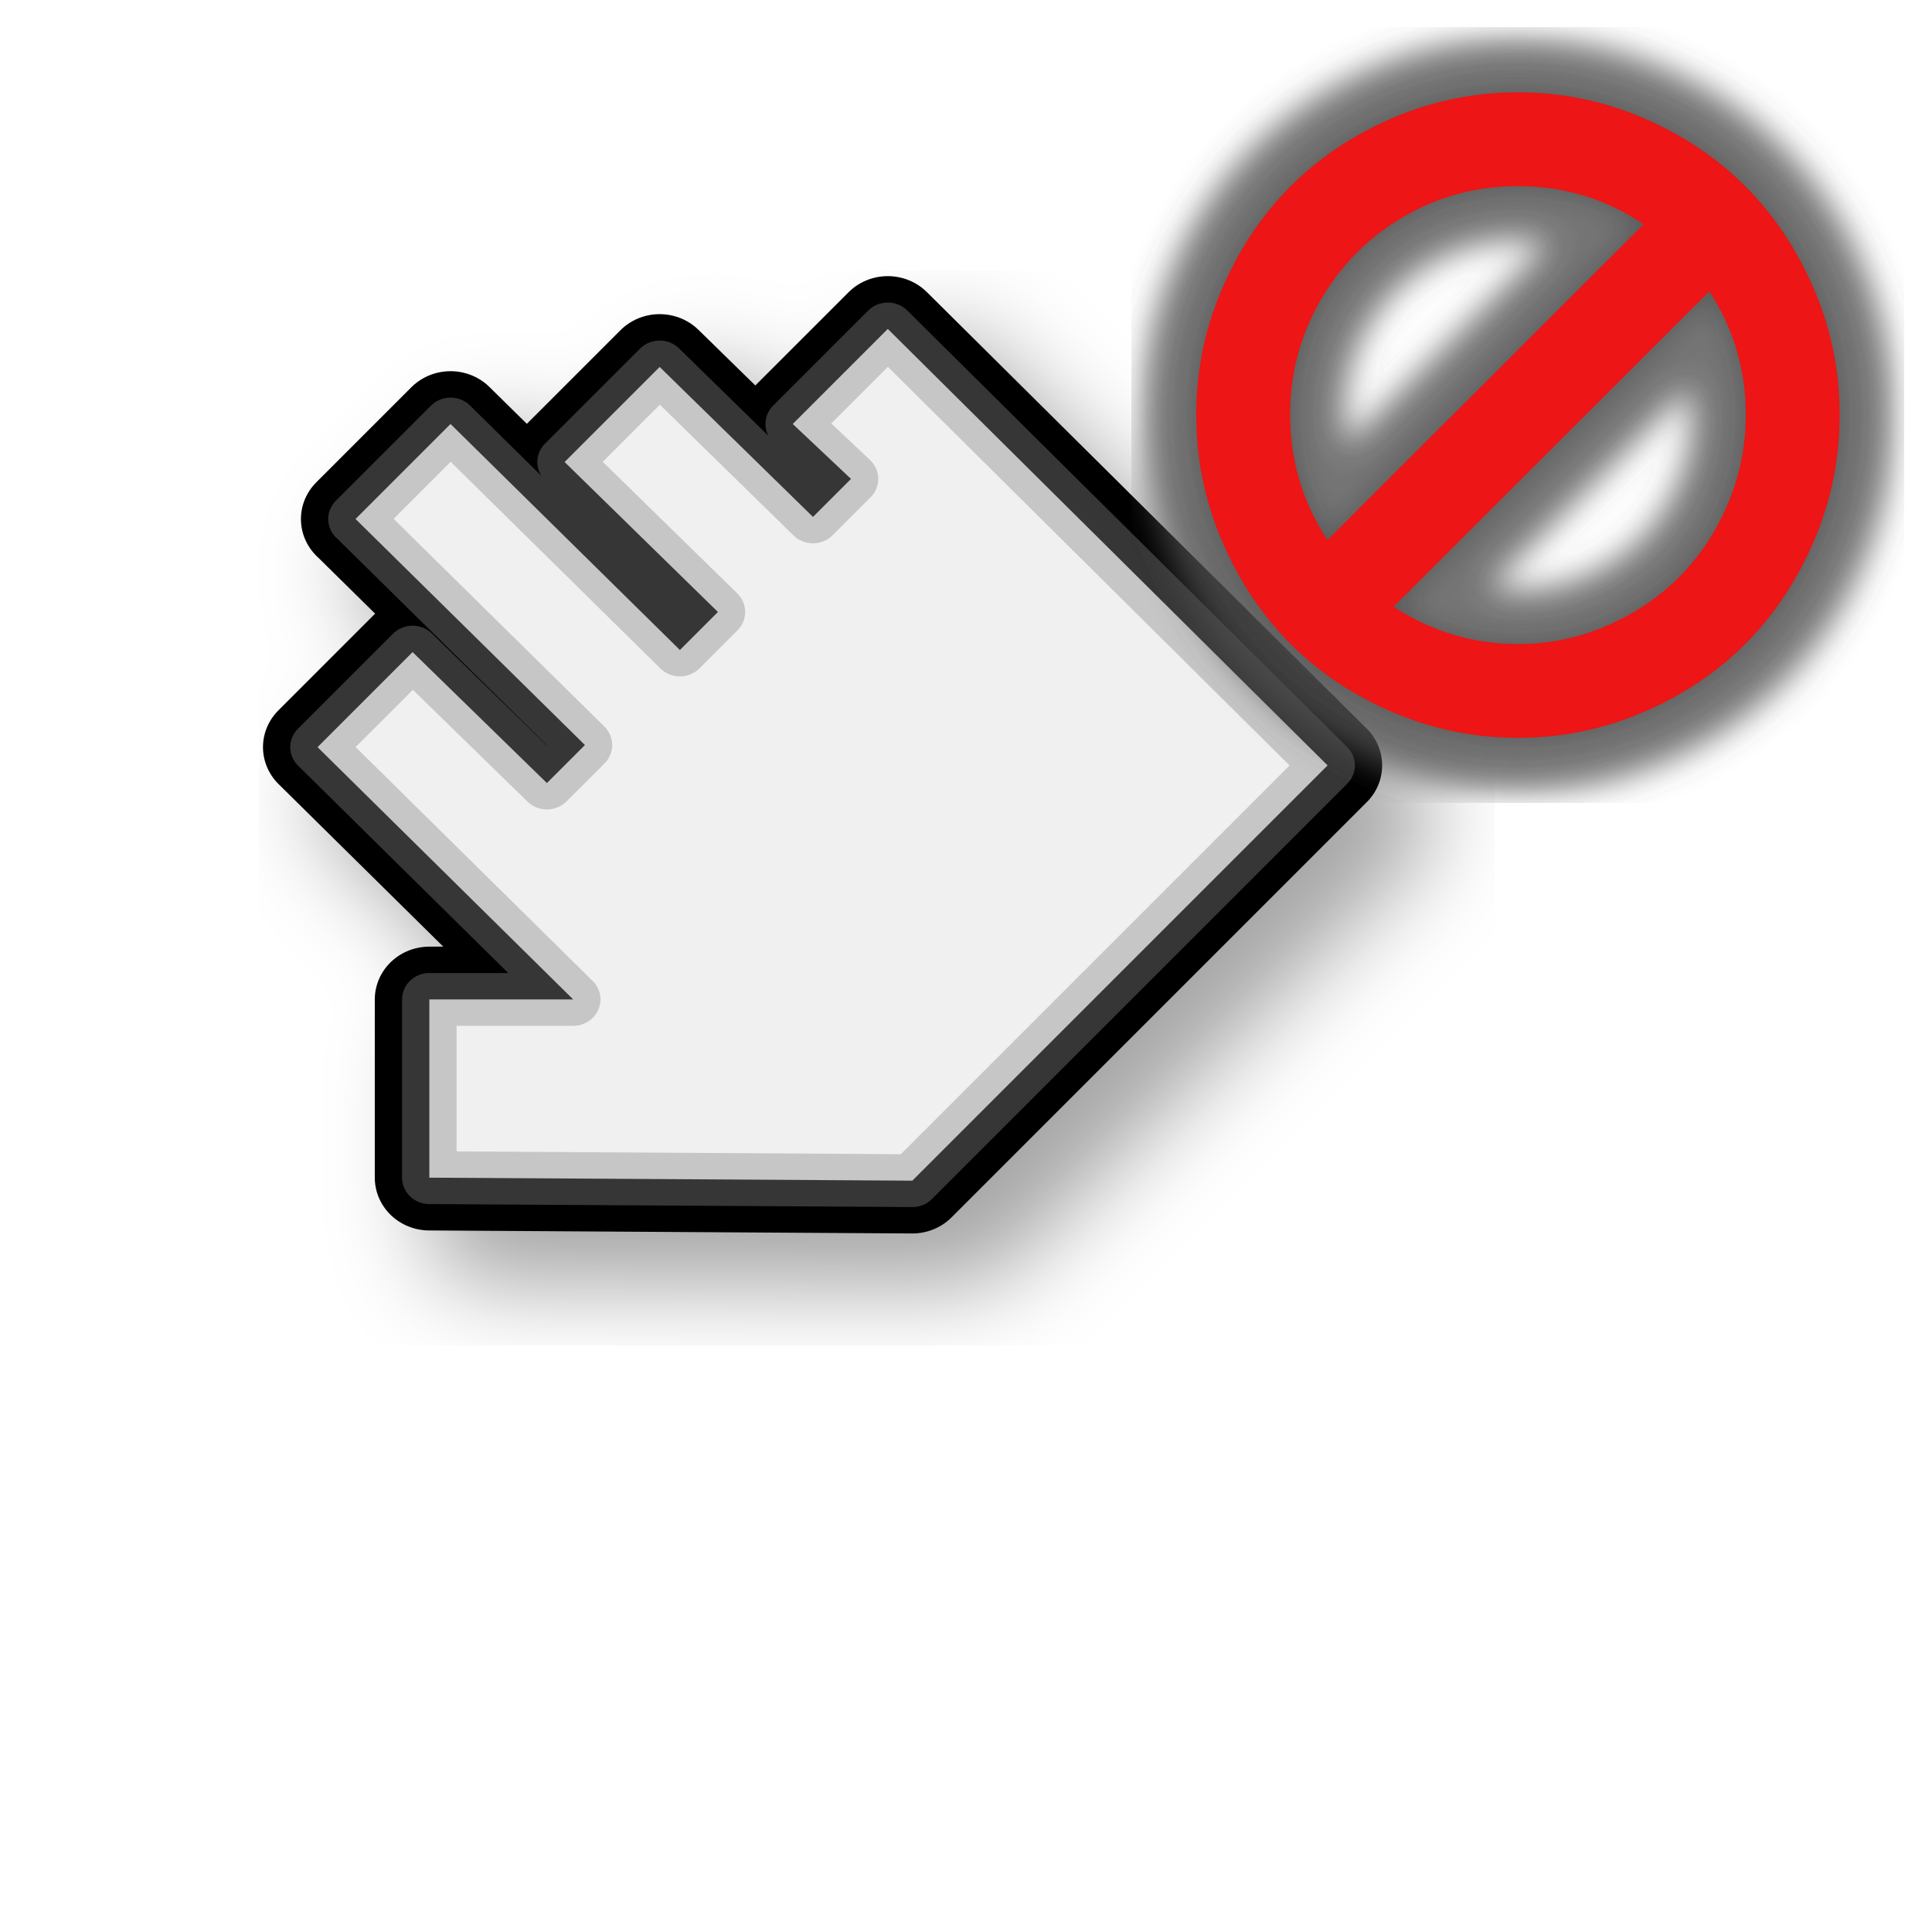
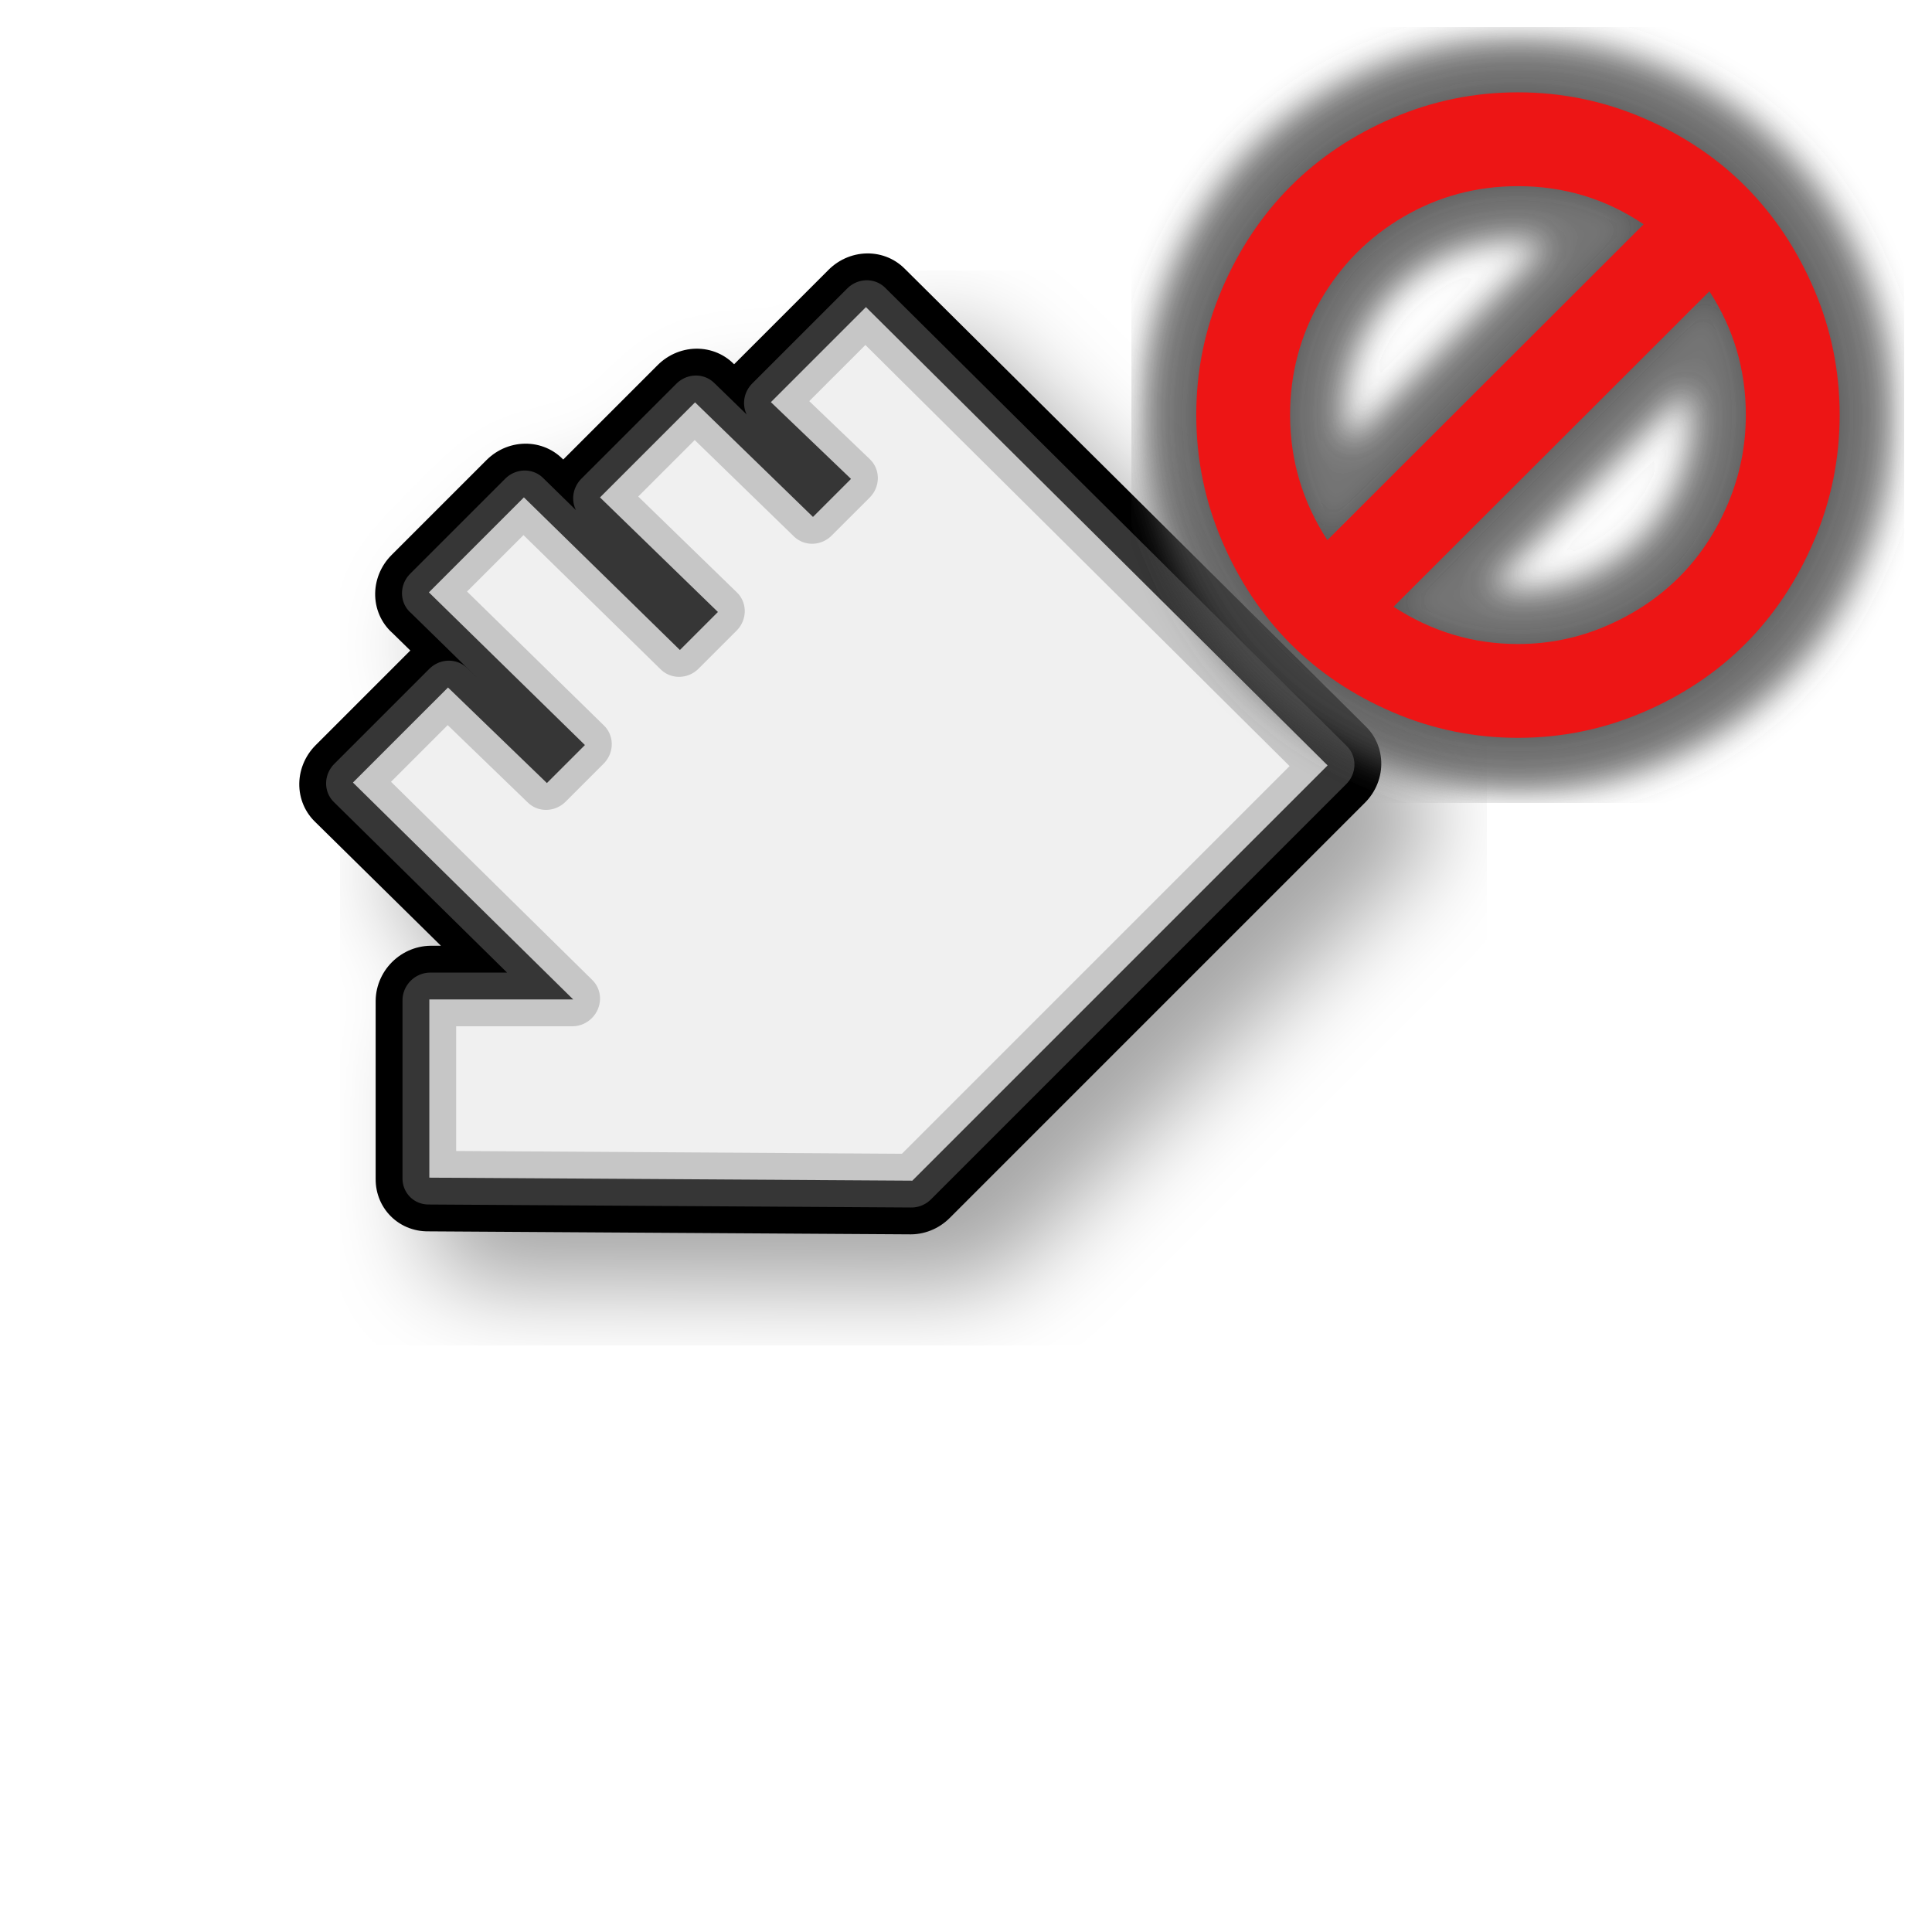
<svg xmlns="http://www.w3.org/2000/svg" xmlns:xlink="http://www.w3.org/1999/xlink" version="1.0" viewBox="0 0 36 36" id="svg2" width="100%" height="100%">
  <defs id="defs14">
    <linearGradient id="linearGradient3754">
      <stop style="stop-color:#ec687b;stop-opacity:1;" offset="0" id="stop3756" />
      <stop style="stop-color:#911324;stop-opacity:1;" offset="1" id="stop3758" />
    </linearGradient>
    <linearGradient xlink:href="#linearGradient3754" id="linearGradient3760" x1="12" y1="0.606" x2="12" y2="23.394" gradientUnits="userSpaceOnUse" />
    <radialGradient xlink:href="#linearGradient3133-9" id="radialGradient4853" gradientUnits="userSpaceOnUse" gradientTransform="matrix(0.5972801,0,0,0.4043377,4.916208,-18.48213)" cx="64" cy="35.686" fx="64" fy="35.686" r="40" />
    <linearGradient id="linearGradient3133-9">
      <stop style="stop-color:#646661;stop-opacity:1" offset="0" id="stop3135-5" />
      <stop style="stop-color:#111111;stop-opacity:1" offset="1" id="stop3137-0" />
    </linearGradient>
    <linearGradient id="linearGradient5724">
      <stop id="stop5726" offset="0" style="stop-color:#ffffff;stop-opacity:1;" />
      <stop style="stop-color:#c8c8c8;stop-opacity:1;" offset="0.5" id="stop5728" />
      <stop id="stop5730" offset="1" style="stop-color:#ffffff;stop-opacity:1;" />
    </linearGradient>
    <radialGradient xlink:href="#linearGradient5724" id="radialGradient25479" gradientUnits="userSpaceOnUse" gradientTransform="matrix(1.244391,0,0,1.244391,-367.3803,-13.76276)" cx="304.94" cy="18.894" fx="304.94" fy="18.894" r="10.046" />
    <radialGradient xlink:href="#linearGradient4458-7-3" id="radialGradient5081" gradientUnits="userSpaceOnUse" gradientTransform="matrix(-0.9076119,0.4198102,-1.270628,-2.747044,78.32816,57.96794)" cx="46.2" cy="27.07" fx="46.2" fy="27.07" r="4.13" />
    <linearGradient id="linearGradient4458-7-3">
      <stop style="stop-color:#323232;stop-opacity:1;" offset="0" id="stop4460-0-1" />
      <stop style="stop-color:#000000;stop-opacity:1;" offset="1" id="stop4462-7-4" />
    </linearGradient>
    <radialGradient xlink:href="#linearGradient4846-9-9" id="radialGradient5083" gradientUnits="userSpaceOnUse" gradientTransform="matrix(0.8377957,-0.3875172,0.6297153,1.361418,-35.42861,1.237587)" cx="36" cy="23.375" fx="36" fy="23.375" r="6.5" />
    <linearGradient id="linearGradient4846-9-9">
      <stop style="stop-color:#999999;stop-opacity:0.196;" offset="0" id="stop4848-4-9" />
      <stop id="stop4854-7-0" offset="0.5" style="stop-color:#999999;stop-opacity:0;" />
      <stop style="stop-color:#999999;stop-opacity:0.196;" offset="1" id="stop4856-0-6" />
    </linearGradient>
    <radialGradient xlink:href="#linearGradient4458-7-3-61" id="radialGradient3966" gradientUnits="userSpaceOnUse" gradientTransform="matrix(-0.9076119,0.4198102,-1.270628,-2.747044,81.32816,53.96794)" cx="46.2" cy="27.07" fx="46.2" fy="27.07" r="4.13" />
    <linearGradient id="linearGradient4458-7-3-61">
      <stop style="stop-color:#323232;stop-opacity:1;" offset="0" id="stop4460-0-1-94" />
      <stop style="stop-color:#000000;stop-opacity:1;" offset="1" id="stop4462-7-4-6" />
    </linearGradient>
    <radialGradient xlink:href="#linearGradient4846-9-9-34" id="radialGradient3964" gradientUnits="userSpaceOnUse" gradientTransform="matrix(0.8377957,-0.3875172,0.6297153,1.361418,-32.42861,-2.762413)" cx="36" cy="23.375" fx="36" fy="23.375" r="6.5" />
    <linearGradient id="linearGradient4846-9-9-34">
      <stop style="stop-color:#999999;stop-opacity:0.196;" offset="0" id="stop4848-4-9-7" />
      <stop id="stop4854-7-0-5" offset="0.5" style="stop-color:#999999;stop-opacity:0;" />
      <stop style="stop-color:#999999;stop-opacity:0.196;" offset="1" id="stop4856-0-6-5" />
    </linearGradient>
    <radialGradient xlink:href="#linearGradient4458-7-3-61-9" id="radialGradient3300" gradientUnits="userSpaceOnUse" gradientTransform="matrix(-0.9076119,0.4198102,-1.270628,-2.747044,81.32816,53.96794)" cx="46.2" cy="27.07" fx="46.2" fy="27.07" r="4.13" />
    <linearGradient id="linearGradient4458-7-3-61-9">
      <stop style="stop-color:#323232;stop-opacity:1;" offset="0" id="stop4460-0-1-94-2" />
      <stop style="stop-color:#000000;stop-opacity:1;" offset="1" id="stop4462-7-4-6-1" />
    </linearGradient>
    <radialGradient xlink:href="#linearGradient4846-9-9-34-7" id="radialGradient3297" gradientUnits="userSpaceOnUse" gradientTransform="matrix(0.8377957,-0.3875172,0.6297153,1.361418,-32.42861,-2.762413)" cx="36" cy="23.375" fx="36" fy="23.375" r="6.5" />
    <linearGradient id="linearGradient4846-9-9-34-7">
      <stop style="stop-color:#999999;stop-opacity:0.196;" offset="0" id="stop4848-4-9-7-6" />
      <stop id="stop4854-7-0-5-7" offset="0.5" style="stop-color:#999999;stop-opacity:0;" />
      <stop style="stop-color:#999999;stop-opacity:0.196;" offset="1" id="stop4856-0-6-5-7" />
    </linearGradient>
    <radialGradient r="6.5" fy="23.375" fx="36" cy="23.375" cx="36" gradientTransform="matrix(0.8377957,-0.3875172,0.6297153,1.361418,-32.42861,-2.762413)" gradientUnits="userSpaceOnUse" id="radialGradient3682" xlink:href="#linearGradient4846-9-9-34-7" />
    <radialGradient xlink:href="#linearGradient4458-7-3-61-5" id="radialGradient3300-3" gradientUnits="userSpaceOnUse" gradientTransform="matrix(-0.9076119,0.4198102,-1.270628,-2.747044,81.32816,53.96794)" cx="46.2" cy="27.07" fx="46.2" fy="27.07" r="4.13" />
    <linearGradient id="linearGradient4458-7-3-61-5">
      <stop style="stop-color:#323232;stop-opacity:1;" offset="0" id="stop4460-0-1-94-1" />
      <stop style="stop-color:#000000;stop-opacity:1;" offset="1" id="stop4462-7-4-6-0" />
    </linearGradient>
    <radialGradient xlink:href="#linearGradient4846-9-9-34-1" id="radialGradient3297-8" gradientUnits="userSpaceOnUse" gradientTransform="matrix(0.8377957,-0.3875172,0.6297153,1.361418,-32.42861,-2.762413)" cx="36" cy="23.375" fx="36" fy="23.375" r="6.5" />
    <linearGradient id="linearGradient4846-9-9-34-1">
      <stop style="stop-color:#ffffff;stop-opacity:0.059;" offset="0" id="stop4848-4-9-7-1" />
      <stop id="stop4854-7-0-5-4" offset="0.5" style="stop-color:#ffffff;stop-opacity:0.255;" />
      <stop style="stop-color:#ffffff;stop-opacity:0.157;" offset="1" id="stop4856-0-6-5-0" />
    </linearGradient>
    <radialGradient xlink:href="#linearGradient4458-7-3-61-6" id="radialGradient3300-2" gradientUnits="userSpaceOnUse" gradientTransform="matrix(-0.9076119,0.4198102,-1.270628,-2.747044,81.32816,53.96794)" cx="46.2" cy="27.07" fx="46.2" fy="27.07" r="4.13" />
    <linearGradient id="linearGradient4458-7-3-61-6">
      <stop style="stop-color:#323232;stop-opacity:1;" offset="0" id="stop4460-0-1-94-8" />
      <stop style="stop-color:#000000;stop-opacity:1;" offset="1" id="stop4462-7-4-6-5" />
    </linearGradient>
    <radialGradient xlink:href="#linearGradient4846-9-9-34-16" id="radialGradient3297-7" gradientUnits="userSpaceOnUse" gradientTransform="matrix(0.8377957,-0.3875172,0.6297153,1.361418,-32.42861,-2.762413)" cx="36" cy="23.375" fx="36" fy="23.375" r="6.5" />
    <linearGradient id="linearGradient4846-9-9-34-16">
      <stop style="stop-color:#ffffff;stop-opacity:0.059;" offset="0" id="stop4848-4-9-7-4" />
      <stop id="stop4854-7-0-5-6" offset="0.5" style="stop-color:#ffffff;stop-opacity:0.255;" />
      <stop style="stop-color:#ffffff;stop-opacity:0.157;" offset="1" id="stop4856-0-6-5-3" />
    </linearGradient>
    <radialGradient r="6.5" fy="23.375" fx="36" cy="23.375" cx="36" gradientTransform="matrix(0.8377957,-0.3875172,0.6297153,1.361418,-35.42861,-4.762414)" gradientUnits="userSpaceOnUse" id="radialGradient3297-818" xlink:href="#linearGradient4846-9-9-34-642" />
    <linearGradient id="linearGradient4846-9-9-34-642">
      <stop id="stop4420" offset="0" style="stop-color:#787878;stop-opacity:0.059;" />
      <stop style="stop-color:#787878;stop-opacity:0.255;" offset="0.5" id="stop4422" />
      <stop id="stop4424" offset="1" style="stop-color:#969696;stop-opacity:0.157;" />
    </linearGradient>
    <linearGradient xlink:href="#linearGradient5966" id="linearGradient5972" x1="2" y1="-3" x2="10" y2="14" gradientUnits="userSpaceOnUse" />
    <linearGradient id="linearGradient5966">
      <stop style="stop-color:#ffffff;stop-opacity:1;" offset="0" id="stop5968" />
      <stop style="stop-color:#d7d7d7;stop-opacity:1;" offset="1" id="stop5970" />
    </linearGradient>
    <radialGradient xlink:href="#linearGradient4458-7-6-5" id="radialGradient6065" gradientUnits="userSpaceOnUse" gradientTransform="matrix(-1.426794,0.6582382,-2.079424,-4.507351,124.2089,88.60451)" cx="46.2" cy="27.07" fx="46.2" fy="27.07" r="4.13" />
    <linearGradient id="linearGradient4458-7-6-5">
      <stop style="stop-color:#ffffff;stop-opacity:1;" offset="0" id="stop4460-0-1-1" />
      <stop style="stop-color:#d7d7d7;stop-opacity:1;" offset="1" id="stop4462-7-8-6" />
    </linearGradient>
    <linearGradient id="linearGradient4458-7-6-5-0">
      <stop style="stop-color:#ffffff;stop-opacity:1;" offset="0" id="stop4460-0-1-1-7" />
      <stop style="stop-color:#d7d7d7;stop-opacity:1;" offset="1" id="stop4462-7-8-6-0" />
    </linearGradient>
    <radialGradient xlink:href="#linearGradient4458-7-6-5-7" id="radialGradient6065-8" gradientUnits="userSpaceOnUse" gradientTransform="matrix(-1.426794,0.6582382,-2.079424,-4.507351,124.2089,88.60451)" cx="46.2" cy="27.07" fx="46.2" fy="27.07" r="4.13" />
    <linearGradient id="linearGradient4458-7-6-5-7">
      <stop style="stop-color:#ffffff;stop-opacity:1;" offset="0" id="stop4460-0-1-1-76" />
      <stop style="stop-color:#d7d7d7;stop-opacity:1;" offset="1" id="stop4462-7-8-6-9" />
    </linearGradient>
    <linearGradient xlink:href="#linearGradient4111" id="linearGradient4117" x1="4" y1="2" x2="2" y2="-3" gradientUnits="userSpaceOnUse" />
    <linearGradient id="linearGradient4111">
      <stop style="stop-color:#a5a5a5;stop-opacity:1;" offset="0" id="stop4113" />
      <stop style="stop-color:#ffffff;stop-opacity:1;" offset="1" id="stop4115" />
    </linearGradient>
    <linearGradient y2="-3" x2="2" y1="2" x1="4" gradientUnits="userSpaceOnUse" id="linearGradient11375" xlink:href="#linearGradient4111" />
    <radialGradient xlink:href="#linearGradient4458-7-6-5-5" id="radialGradient6065-0" gradientUnits="userSpaceOnUse" gradientTransform="matrix(-1.426794,0.6582382,-2.079424,-4.507351,124.2089,88.60451)" cx="46.2" cy="27.07" fx="46.2" fy="27.07" r="4.13" />
    <linearGradient id="linearGradient4458-7-6-5-5">
      <stop style="stop-color:#ffffff;stop-opacity:1;" offset="0" id="stop4460-0-1-1-3" />
      <stop style="stop-color:#d7d7d7;stop-opacity:1;" offset="1" id="stop4462-7-8-6-7" />
    </linearGradient>
    <linearGradient xlink:href="#linearGradient4111-1" id="linearGradient4117-6" x1="4" y1="2" x2="2" y2="-3" gradientUnits="userSpaceOnUse" />
    <linearGradient id="linearGradient4111-1">
      <stop style="stop-color:#878787;stop-opacity:1;" offset="0" id="stop4113-9" />
      <stop style="stop-color:#ffffff;stop-opacity:1;" offset="1" id="stop4115-9" />
    </linearGradient>
    <linearGradient y2="-3" x2="2" y1="2" x1="4" gradientUnits="userSpaceOnUse" id="linearGradient9307" xlink:href="#linearGradient4111-1" gradientTransform="translate(5.5,-4.150707)" />
    <radialGradient xlink:href="#linearGradient4458-7-6-5-9" id="radialGradient6065-1" gradientUnits="userSpaceOnUse" gradientTransform="matrix(-1.426794,0.6582382,-2.079424,-4.507351,124.2089,88.60451)" cx="46.2" cy="27.07" fx="46.2" fy="27.07" r="4.13" />
    <linearGradient id="linearGradient4458-7-6-5-9">
      <stop style="stop-color:#ffffff;stop-opacity:1;" offset="0" id="stop4460-0-1-1-36" />
      <stop style="stop-color:#d7d7d7;stop-opacity:1;" offset="1" id="stop4462-7-8-6-3" />
    </linearGradient>
    <radialGradient xlink:href="#linearGradient4277" id="radialGradient4283" cx="1.252" cy="-6.678" fx="1.252" fy="-6.678" r="5.497" gradientTransform="matrix(0.7276783,0,0,0.7276784,1.089287,1.859238)" gradientUnits="userSpaceOnUse" />
    <linearGradient id="linearGradient4277">
      <stop style="stop-color:#ffffff;stop-opacity:0.196;" offset="0" id="stop4279" />
      <stop style="stop-color:#ffffff;stop-opacity:0;" offset="1" id="stop4281" />
    </linearGradient>
    <radialGradient xlink:href="#linearGradient4277" id="radialGradient4287" gradientUnits="userSpaceOnUse" gradientTransform="matrix(0.7276783,0,0,0.7276784,1.089287,1.859238)" cx="1.264" cy="12.998" fx="1.264" fy="12.998" r="5.497" />
    <linearGradient id="linearGradient10980">
      <stop style="stop-color:#ffffff;stop-opacity:0.196;" offset="0" id="stop10982" />
      <stop style="stop-color:#ffffff;stop-opacity:0;" offset="1" id="stop10984" />
    </linearGradient>
    <radialGradient xlink:href="#linearGradient4277" id="radialGradient4291" gradientUnits="userSpaceOnUse" gradientTransform="matrix(0.7276783,0,0,0.7276784,1.089287,1.859237)" cx="14.985" cy="6.655" fx="14.985" fy="6.655" r="5.497" />
    <linearGradient id="linearGradient10987">
      <stop style="stop-color:#ffffff;stop-opacity:0.196;" offset="0" id="stop10989" />
      <stop style="stop-color:#ffffff;stop-opacity:0;" offset="1" id="stop10991" />
    </linearGradient>
    <radialGradient r="5.497" fy="6.655" fx="14.985" cy="6.655" cx="14.985" gradientTransform="matrix(0.7276783,0,0,0.7276784,1.089287,1.859237)" gradientUnits="userSpaceOnUse" id="radialGradient11002" xlink:href="#linearGradient4277" />
    <radialGradient xlink:href="#linearGradient4458-7-6-5-6" id="radialGradient6065-9" gradientUnits="userSpaceOnUse" gradientTransform="matrix(-1.426794,0.6582382,-2.079424,-4.507351,124.2089,88.60451)" cx="46.2" cy="27.07" fx="46.2" fy="27.07" r="4.13" />
    <linearGradient id="linearGradient4458-7-6-5-6">
      <stop style="stop-color:#ffffff;stop-opacity:1;" offset="0" id="stop4460-0-1-1-0" />
      <stop style="stop-color:#d7d7d7;stop-opacity:1;" offset="1" id="stop4462-7-8-6-95" />
    </linearGradient>
    <radialGradient xlink:href="#linearGradient4277-0" id="radialGradient4283-8" cx="1.252" cy="-6.678" fx="1.252" fy="-6.678" r="5.497" gradientTransform="matrix(0.7276783,0,0,0.7276784,1.089287,1.859238)" gradientUnits="userSpaceOnUse" />
    <linearGradient id="linearGradient4277-0">
      <stop style="stop-color:#ffffff;stop-opacity:0.196;" offset="0" id="stop4279-8" />
      <stop style="stop-color:#ffffff;stop-opacity:0;" offset="1" id="stop4281-2" />
    </linearGradient>
    <radialGradient xlink:href="#linearGradient4277-0" id="radialGradient4287-6" gradientUnits="userSpaceOnUse" gradientTransform="matrix(0.7276783,0,0,0.7276784,1.089287,1.859238)" cx="1.264" cy="12.998" fx="1.264" fy="12.998" r="5.497" />
    <linearGradient id="linearGradient21841">
      <stop style="stop-color:#ffffff;stop-opacity:0.196;" offset="0" id="stop21843" />
      <stop style="stop-color:#ffffff;stop-opacity:0;" offset="1" id="stop21845" />
    </linearGradient>
    <radialGradient xlink:href="#linearGradient4277-0" id="radialGradient4291-6" gradientUnits="userSpaceOnUse" gradientTransform="matrix(0.7276783,0,0,0.7276784,1.089287,1.859237)" cx="14.985" cy="6.655" fx="14.985" fy="6.655" r="5.497" />
    <linearGradient id="linearGradient21848">
      <stop style="stop-color:#ffffff;stop-opacity:0.196;" offset="0" id="stop21850" />
      <stop style="stop-color:#ffffff;stop-opacity:0;" offset="1" id="stop21852" />
    </linearGradient>
    <radialGradient r="5.497" fy="6.655" fx="14.985" cy="6.655" cx="14.985" gradientTransform="matrix(0.7276783,0,0,0.7276784,1.089287,1.859237)" gradientUnits="userSpaceOnUse" id="radialGradient21863" xlink:href="#linearGradient4277-0" />
    <radialGradient xlink:href="#linearGradient4458-7-6-5-03" id="radialGradient6065-7" gradientUnits="userSpaceOnUse" gradientTransform="matrix(-1.426794,0.6582382,-2.079424,-4.507351,124.2089,88.60451)" cx="46.2" cy="27.07" fx="46.2" fy="27.07" r="4.13" />
    <linearGradient id="linearGradient4458-7-6-5-03">
      <stop style="stop-color:#ffffff;stop-opacity:1;" offset="0" id="stop4460-0-1-1-72" />
      <stop style="stop-color:#d7d7d7;stop-opacity:1;" offset="1" id="stop4462-7-8-6-1" />
    </linearGradient>
    <radialGradient r="4.13" fy="27.07" fx="46.2" cy="27.07" cx="46.2" gradientTransform="matrix(-1.426794,0.6582382,-2.079424,-4.507351,124.2089,88.60451)" gradientUnits="userSpaceOnUse" id="radialGradient9947" xlink:href="#linearGradient4458-7-6-5-03" />
    <radialGradient xlink:href="#linearGradient4458-7-6-5-65" id="radialGradient6065-4" gradientUnits="userSpaceOnUse" gradientTransform="matrix(-1.426794,0.6582382,-2.079424,-4.507351,124.2089,88.60451)" cx="46.2" cy="27.07" fx="46.2" fy="27.07" r="4.13" />
    <linearGradient id="linearGradient4458-7-6-5-65">
      <stop style="stop-color:#ffffff;stop-opacity:1;" offset="0" id="stop4460-0-1-1-4" />
      <stop style="stop-color:#d7d7d7;stop-opacity:1;" offset="1" id="stop4462-7-8-6-4" />
    </linearGradient>
    <radialGradient xlink:href="#linearGradient4458-7-6-95" id="radialGradient6078" gradientUnits="userSpaceOnUse" gradientTransform="matrix(-1.933308,0.8090682,-2.007446,-4.796891,99.5075,46.43775)" cx="34.989" cy="15.375" fx="34.989" fy="15.375" r="5" />
    <linearGradient id="linearGradient4458-7-6-95">
      <stop style="stop-color:#ffffff;stop-opacity:1;" offset="0" id="stop4460-0-1-6" />
      <stop style="stop-color:#f0f0f0;stop-opacity:1;" offset="1" id="stop4462-7-8-44" />
    </linearGradient>
    <radialGradient xlink:href="#linearGradient4458-7-6-54" id="radialGradient9315" cx="34.989" cy="15.375" fx="34.989" fy="15.375" r="5" gradientTransform="matrix(-1.955863,0.75291,-1.868107,-4.852852,98.15851,49.26151)" gradientUnits="userSpaceOnUse" />
    <linearGradient id="linearGradient4458-7-6-54">
      <stop style="stop-color:#ffffff;stop-opacity:1;" offset="0" id="stop4460-0-1-37" />
      <stop style="stop-color:#f0f0f0;stop-opacity:1;" offset="1" id="stop4462-7-8-93" />
    </linearGradient>
    <radialGradient xlink:href="#linearGradient4458-7-6-66" id="radialGradient11928" gradientUnits="userSpaceOnUse" gradientTransform="matrix(-1.901309,0.8816448,-2.187522,-4.717494,101.1563,42.6777)" cx="34.989" cy="15.375" fx="34.989" fy="15.375" r="5" />
    <linearGradient id="linearGradient4458-7-6-66">
      <stop style="stop-color:#ffffff;stop-opacity:1;" offset="0" id="stop4460-0-1-9" />
      <stop style="stop-color:#f0f0f0;stop-opacity:1;" offset="1" id="stop4462-7-8-98" />
    </linearGradient>
    <radialGradient xlink:href="#linearGradient4458-7-6-45" id="radialGradient9315-0" cx="34.989" cy="15.375" fx="34.989" fy="15.375" r="5" gradientTransform="matrix(-1.902012,0.8801271,-2.183756,-4.719238,101.123,42.75762)" gradientUnits="userSpaceOnUse" />
    <linearGradient id="linearGradient4458-7-6-45">
      <stop style="stop-color:#ffffff;stop-opacity:1;" offset="0" id="stop4460-0-1-01" />
      <stop style="stop-color:#f0f0f0;stop-opacity:1;" offset="1" id="stop4462-7-8-10" />
    </linearGradient>
    <linearGradient gradientTransform="matrix(0.9075458,-0.4199532,0.4199532,0.9075458,-20.02295,0.8111985)" xlink:href="#linearGradient10014" id="linearGradient10020" x1="10" y1="28" x2="10" y2="19" gradientUnits="userSpaceOnUse" />
    <linearGradient id="linearGradient10014">
      <stop style="stop-color:#969696;stop-opacity:0.745;" offset="0" id="stop10016" />
      <stop style="stop-color:#969696;stop-opacity:0;" offset="1" id="stop10018" />
    </linearGradient>
    <linearGradient y2="19" x2="10" y1="28" x1="10" gradientTransform="matrix(0.9075458,-0.4199532,0.4199532,0.9075458,-20.02295,0.8111985)" gradientUnits="userSpaceOnUse" id="linearGradient18704" xlink:href="#linearGradient10014" />
    <linearGradient id="linearGradient4458-7-6-45-2">
      <stop style="stop-color:#ffffff;stop-opacity:1;" offset="0" id="stop4460-0-1-01-2" />
      <stop style="stop-color:#f0f0f0;stop-opacity:1;" offset="1" id="stop4462-7-8-10-9" />
    </linearGradient>
    <linearGradient id="linearGradient10014-0">
      <stop style="stop-color:#969696;stop-opacity:0.745;" offset="0" id="stop10016-5" />
      <stop style="stop-color:#969696;stop-opacity:0;" offset="1" id="stop10018-1" />
    </linearGradient>
    <radialGradient xlink:href="#linearGradient4252" id="radialGradient4258" cx="4.011" cy="2.944" fx="4.011" fy="2.944" r="6.452" gradientTransform="matrix(-0.4649479,2.240659e-8,-2.369415e-8,-0.464948,2.864948,4.368979)" gradientUnits="userSpaceOnUse" />
    <linearGradient id="linearGradient4252">
      <stop style="stop-color:#ffffff;stop-opacity:1;" offset="0" id="stop4254" />
      <stop style="stop-color:#ffffff;stop-opacity:0;" offset="1" id="stop4256" />
    </linearGradient>
    <linearGradient xlink:href="#linearGradient4239-0" id="linearGradient4245-1" x1="2" y1="4" x2="3.491" y2="6" gradientUnits="userSpaceOnUse" gradientTransform="translate(0,2)" />
    <linearGradient id="linearGradient4239-0">
      <stop style="stop-color:#000000;stop-opacity:1;" offset="0" id="stop4241-0" />
      <stop style="stop-color:#000000;stop-opacity:0;" offset="1" id="stop4243-6" />
    </linearGradient>
    <radialGradient xlink:href="#linearGradient4458-7-6-45-1" id="radialGradient9315-0-3" cx="34.989" cy="15.375" fx="34.989" fy="15.375" r="5" gradientTransform="matrix(-1.902012,0.8801271,-2.183756,-4.719238,101.123,44.75762)" gradientUnits="userSpaceOnUse" />
    <linearGradient id="linearGradient4458-7-6-45-1">
      <stop style="stop-color:#ffffff;stop-opacity:1;" offset="0" id="stop4460-0-1-01-3" />
      <stop style="stop-color:#f0f0f0;stop-opacity:1;" offset="1" id="stop4462-7-8-10-4" />
    </linearGradient>
    <linearGradient gradientTransform="matrix(0.9075458,-0.4199532,0.4199532,0.9075458,-20.02295,2.811198)" xlink:href="#linearGradient10014-7" id="linearGradient10020-7" x1="10" y1="28" x2="10" y2="19" gradientUnits="userSpaceOnUse" />
    <linearGradient id="linearGradient10014-7">
      <stop style="stop-color:#969696;stop-opacity:0.745;" offset="0" id="stop10016-8" />
      <stop style="stop-color:#969696;stop-opacity:0;" offset="1" id="stop10018-3" />
    </linearGradient>
    <linearGradient y2="19" x2="10" y1="28" x1="10" gradientTransform="matrix(0.9075458,-0.4199532,0.4199532,0.9075458,-20.02295,2.811198)" gradientUnits="userSpaceOnUse" id="linearGradient25105" xlink:href="#linearGradient10014-7" />
    <linearGradient xlink:href="#linearGradient4239" id="linearGradient4245" x1="2" y1="4" x2="3.491" y2="6" gradientUnits="userSpaceOnUse" gradientTransform="translate(0,2)" />
    <linearGradient id="linearGradient4239">
      <stop style="stop-color:#000000;stop-opacity:1;" offset="0" id="stop4241" />
      <stop style="stop-color:#000000;stop-opacity:0;" offset="1" id="stop4243" />
    </linearGradient>
    <radialGradient xlink:href="#linearGradient4458-7-6-45-4" id="radialGradient9315-0-1" cx="34.989" cy="15.375" fx="34.989" fy="15.375" r="5" gradientTransform="matrix(-1.902012,0.8801271,-2.183756,-4.719238,101.123,44.75762)" gradientUnits="userSpaceOnUse" />
    <linearGradient id="linearGradient4458-7-6-45-4">
      <stop style="stop-color:#ffffff;stop-opacity:1;" offset="0" id="stop4460-0-1-01-27" />
      <stop style="stop-color:#f0f0f0;stop-opacity:1;" offset="1" id="stop4462-7-8-10-2" />
    </linearGradient>
    <linearGradient gradientTransform="matrix(0.9075458,-0.4199532,0.4199532,0.9075458,-20.02295,2.811198)" xlink:href="#linearGradient10014-2" id="linearGradient10020-5" x1="10" y1="28" x2="10" y2="19" gradientUnits="userSpaceOnUse" />
    <linearGradient id="linearGradient10014-2">
      <stop style="stop-color:#969696;stop-opacity:0.745;" offset="0" id="stop10016-89" />
      <stop style="stop-color:#969696;stop-opacity:0;" offset="1" id="stop10018-30" />
    </linearGradient>
    <linearGradient y2="19" x2="10" y1="28" x1="10" gradientTransform="matrix(0.9075458,-0.4199532,0.4199532,0.9075458,-20.02295,2.811198)" gradientUnits="userSpaceOnUse" id="linearGradient12739" xlink:href="#linearGradient10014-2" />
    <radialGradient xlink:href="#linearGradient4458-7-6-45-6" id="radialGradient9315-0-4" cx="34.989" cy="15.375" fx="34.989" fy="15.375" r="5" gradientTransform="matrix(-1.902012,0.8801271,-2.183756,-4.719238,101.123,42.75762)" gradientUnits="userSpaceOnUse" />
    <linearGradient id="linearGradient4458-7-6-45-6">
      <stop style="stop-color:#ffffff;stop-opacity:1;" offset="0" id="stop4460-0-1-01-37" />
      <stop style="stop-color:#f0f0f0;stop-opacity:1;" offset="1" id="stop4462-7-8-10-3" />
    </linearGradient>
    <linearGradient gradientTransform="matrix(0.9075458,-0.4199532,0.4199532,0.9075458,-20.02295,0.8111986)" xlink:href="#linearGradient10014-3" id="linearGradient10020-72" x1="10" y1="28" x2="10" y2="19" gradientUnits="userSpaceOnUse" />
    <linearGradient id="linearGradient10014-3">
      <stop style="stop-color:#969696;stop-opacity:0.745;" offset="0" id="stop10016-3" />
      <stop style="stop-color:#969696;stop-opacity:0;" offset="1" id="stop10018-8" />
    </linearGradient>
    <linearGradient y2="19" x2="10" y1="28" x1="10" gradientTransform="matrix(0.9075458,-0.4199532,0.4199532,0.9075458,-20.02295,0.8111986)" gradientUnits="userSpaceOnUse" id="linearGradient12662" xlink:href="#linearGradient10014-3" />
    <radialGradient xlink:href="#linearGradient4458-7-6-45-7" id="radialGradient9315-0-45" cx="34.989" cy="15.375" fx="34.989" fy="15.375" r="5" gradientTransform="matrix(-1.902012,0.8801271,-2.183756,-4.719238,102.123,43.75762)" gradientUnits="userSpaceOnUse" />
    <linearGradient id="linearGradient4458-7-6-45-7">
      <stop style="stop-color:#ffffff;stop-opacity:1;" offset="0" id="stop4460-0-1-01-23" />
      <stop style="stop-color:#f0f0f0;stop-opacity:1;" offset="1" id="stop4462-7-8-10-43" />
    </linearGradient>
    <linearGradient gradientTransform="matrix(0.9075458,-0.4199532,0.4199532,0.9075458,-19.02295,1.811198)" xlink:href="#linearGradient10014-71" id="linearGradient10020-54" x1="10" y1="28" x2="10" y2="19" gradientUnits="userSpaceOnUse" />
    <linearGradient id="linearGradient10014-71">
      <stop style="stop-color:#969696;stop-opacity:0.745;" offset="0" id="stop10016-0" />
      <stop style="stop-color:#969696;stop-opacity:0;" offset="1" id="stop10018-2" />
    </linearGradient>
    <linearGradient y2="19" x2="10" y1="28" x1="10" gradientTransform="matrix(0.9075458,-0.4199532,0.4199532,0.9075458,-19.02295,1.811198)" gradientUnits="userSpaceOnUse" id="linearGradient104447" xlink:href="#linearGradient10014-71" />
    <linearGradient id="linearGradient4458-7-6-45-27">
      <stop style="stop-color:#ffffff;stop-opacity:1;" offset="0" id="stop4460-0-1-01-4" />
      <stop style="stop-color:#f0f0f0;stop-opacity:1;" offset="1" id="stop4462-7-8-10-36" />
    </linearGradient>
    <radialGradient xlink:href="#linearGradient10014-8" id="radialGradient109192" cx="9.803" cy="15.591" fx="9.803" fy="15.591" r="5.952" gradientTransform="matrix(8.7376275e-8,-1.730129,1.73013,8.7376295e-8,-16.67575,36.95995)" gradientUnits="userSpaceOnUse" />
    <linearGradient id="linearGradient10014-8">
      <stop style="stop-color:#969696;stop-opacity:0.745;" offset="0" id="stop10016-57" />
      <stop style="stop-color:#969696;stop-opacity:0;" offset="1" id="stop10018-10" />
    </linearGradient>
    <filter id="filter8294">
      <feGaussianBlur stdDeviation="38.462" id="feGaussianBlur8296" />
+     </filter>
+     <filter color-interpolation-filters="sRGB" id="filter11071-6" x="-0.111" width="1.223" y="-0.131" height="1.261">
+       <feGaussianBlur stdDeviation="20.155" id="feGaussianBlur11073-2" />
    </filter>
    <filter color-interpolation-filters="sRGB" id="filter11071" x="-0.111" width="1.223" y="-0.131" height="1.261">
      <feGaussianBlur stdDeviation="20.155" id="feGaussianBlur11073" />
    </filter>
  </defs>
  <g id="g2993" transform="matrix(0.9486607,0,0,0.9486607,0.6160719,12.61607)">
-     <g transform="matrix(0.04665879,0,0,0.04516391,-61.82173,40.35521)" style="stroke-linecap:round;stroke-linejoin:round" id="g6269">
-       <g transform="translate(67.77614,93.35929)" id="g11084">
-         <path style="opacity:0.35;fill:#000000;fill-opacity:1;stroke:#000000;stroke-width:45.926;stroke-linecap:round;stroke-linejoin:round;stroke-miterlimit:4;stroke-opacity:1;stroke-dasharray:none;filter:url(#filter11071)" d="m 1415.552,-1032.28 96.555,98.293 -16.006,16.534 -56.542,-56.954 -40.014,41.337 107.621,109.725 -60.556,5e-5 -9e-4,77.509 203.328,1.307 174.815,-180.601 -185.149,-189.819 -40.016,41.34 24.53,23.881 -16.006,16.534 -64.546,-65.223 -40.016,41.341 64.545,65.223 -16.006,16.536 -96.555,-98.293 -40.016,41.341 z" id="path11069" />
-         <path id="path6841-2" d="m 1392.96,-1055.62 96.555,98.293 -16.006,16.534 -56.542,-56.954 -40.014,41.337 107.621,109.725 -60.556,5e-5 -9e-4,77.509 203.328,1.307 174.815,-180.601 -185.149,-189.819 -40.016,41.34 24.53,23.881 -16.006,16.534 -64.546,-65.223 -40.016,41.341 64.545,65.223 -16.006,16.536 -96.555,-98.293 -40.016,41.341 z" style="fill:none;stroke:#000000;stroke-width:45.926;stroke-linecap:round;stroke-linejoin:round;stroke-miterlimit:4;stroke-opacity:1;stroke-dasharray:none" />
-         <path style="fill:#f0f0f0;fill-opacity:1;stroke:none" d="m 1392.96,-1055.62 96.555,98.293 -16.006,16.534 -56.542,-56.954 -40.014,41.337 107.621,109.725 -60.556,5e-5 -9e-4,77.509 203.328,1.307 174.815,-180.601 -185.149,-189.819 -40.016,41.34 24.53,23.881 -16.006,16.534 -64.546,-65.223 -40.016,41.341 64.545,65.223 -16.006,16.536 -96.555,-98.293 -40.016,41.341 z" id="path5086-3" />
-         <path id="path6837-7" d="m 1392.96,-1055.62 96.555,98.293 -16.006,16.534 -56.542,-56.954 -40.014,41.337 107.621,109.725 -60.556,5e-5 -9e-4,77.509 203.328,1.307 174.815,-180.601 -185.149,-189.819 -40.016,41.34 24.53,23.881 -16.006,16.534 -64.546,-65.223 -40.016,41.341 64.545,65.223 -16.006,16.536 -96.555,-98.293 -40.016,41.341 z" style="opacity:0.4;fill:none;stroke:#878787;stroke-width:22.963;stroke-linecap:round;stroke-linejoin:round;stroke-miterlimit:4;stroke-opacity:1;stroke-dasharray:none" />
-       </g>
-       <rect ry="0" transform="matrix(22.59205,0,0,23.33982,1311.057,-1187.985)" y="0" x="0" height="36" width="36" id="rect5487" style="opacity:0;fill:#000000;fill-opacity:1;fill-rule:nonzero;stroke:none" />
+     <g style="stroke-linecap:round;stroke-linejoin:round" id="g16315" transform="matrix(0.03299275,-0.03299275,0.03193571,0.03193571,-5.299763,12.84486)">
+       <path transform="matrix(0.7071068,0.7305112,-0.6844522,0.7071068,-1289.472,-338.6927)" style="opacity:0.35;fill:#000000;fill-opacity:1;stroke:#000000;stroke-width:45.926;stroke-linecap:round;stroke-linejoin:round;stroke-miterlimit:4;stroke-opacity:1;stroke-dasharray:none;filter:url(#filter11071)" d="m 1446.434,-1000.376 65.673,66.389 -16.006,16.534 -25.66,-25.05 -40.014,41.337 76.74,77.821 -60.556,5e-5 -9e-4,77.509 203.328,1.307 174.815,-180.601 -185.149,-189.819 -40.016,41.34 24.53,23.881 -16.006,16.534 -49.639,-49.823 -40.016,41.341 49.638,49.823 -16.006,16.536 -65.673,-66.389 -40.016,41.341 z" id="path11069" />
+       <path id="path6841-2" d="m 418.021,-22.437 0.998,94.92 -22.634,-10e-4 -0.999,-59.798 -56.588,-0.001 0.998,134.426 -42.82,-44.237 -53.052,54.807 142.88,149.458 247.226,3.4e-4 -0.998,-282.91 -56.591,1.3e-5 0.999,48.24 -22.635,-10e-4 -0.999,-71.492 -56.591,6e-6 0.998,71.491 -22.636,6.8e-4 -0.997,-94.919 -56.592,0 z" style="fill:none;stroke:#000000;stroke-width:45.926;stroke-linecap:round;stroke-linejoin:round;stroke-miterlimit:4;stroke-opacity:1;stroke-dasharray:none" />
+       <path style="fill:#f0f0f0;fill-opacity:1;stroke:none" d="m 418.021,-22.437 0.998,94.92 -22.634,-10e-4 -0.999,-59.798 -56.588,-0.001 0.998,134.426 -42.82,-44.237 -53.052,54.807 142.88,149.458 247.226,3.4e-4 -0.998,-282.91 -56.591,1.3e-5 0.999,48.24 -22.635,-10e-4 -0.999,-71.492 -56.591,6e-6 0.998,71.491 -22.636,6.8e-4 -0.997,-94.919 -56.592,0 z" id="path5086-3" />
+       <path id="path6837-7" d="m 418.021,-22.437 0.998,94.92 -22.634,-10e-4 -0.999,-59.798 -56.588,-0.001 0.998,134.426 -42.82,-44.237 -53.052,54.807 142.88,149.458 247.226,3.4e-4 -0.998,-282.91 -56.591,1.3e-5 0.999,48.24 -22.635,-10e-4 -0.999,-71.492 -56.591,6e-6 0.998,71.491 -22.636,6.8e-4 -0.997,-94.919 -56.592,0 z" style="opacity:0.4;fill:none;stroke:#878787;stroke-width:22.963;stroke-linecap:round;stroke-linejoin:round;stroke-miterlimit:4;stroke-opacity:1;stroke-dasharray:none" />
+       <rect style="opacity:0;fill:#000000;fill-opacity:1;fill-rule:nonzero;stroke:none" id="rect5487" width="826.883" height="826.883" x="101.33" y="-569.665" transform="matrix(0.6955029,0.7185233,-0.6955029,0.7185233,0,0)" ry="0" />
    </g>
    <g id="g8298" transform="translate(7.268156,22.38102)">
      <g style="fill:#505050;fill-opacity:0.784;stroke:#505050;stroke-width:256.235;stroke-miterlimit:4;stroke-opacity:0.784;stroke-dasharray:none;filter:url(#filter8294)" transform="matrix(0.00822774,0,0,-0.00822774,15.57924,-22.24043)" id="g7778">
        <path style="fill:#505050;fill-opacity:0.784;stroke:#505050;stroke-width:256.235;stroke-miterlimit:4;stroke-opacity:0.784;stroke-dasharray:none" d="m 1312,643 q 0,161 -87,295 L 471,185 Q 608,96 768,96 879,96 979.5,139.5 1080,183 1153,256 q 73,73 116,174.5 43,101.5 43,212.5 z m -999,-299 755,754 q -135,91 -300,91 -148,0 -273,-73 Q 370,1043 297,917 224,791 224,643 224,481 313,344 z M 1536,643 Q 1536,486 1475,343 1414,200 1311.5,97 1209,-6 1066.5,-67 924,-128 768,-128 612,-128 469.5,-67 327,-6 224.5,97 122,200 61,343 0,486 0,643 0,800 61,942.5 122,1085 224.5,1188 q 102.5,103 245,164 142.5,61 298.5,61 156,0 298.5,-61 142.5,-61 245,-164 Q 1414,1085 1475,942.5 1536,800 1536,643 z" id="path7780" />
      </g>
      <g id="g12862" transform="matrix(0.00822774,0,0,-0.00822774,15.57924,-22.24043)" style="fill:#ed1515;fill-opacity:1">
        <path id="path12864" d="m 1312,643 q 0,161 -87,295 L 471,185 Q 608,96 768,96 879,96 979.5,139.5 1080,183 1153,256 q 73,73 116,174.5 43,101.5 43,212.5 z m -999,-299 755,754 q -135,91 -300,91 -148,0 -273,-73 Q 370,1043 297,917 224,791 224,643 224,481 313,344 z M 1536,643 Q 1536,486 1475,343 1414,200 1311.5,97 1209,-6 1066.5,-67 924,-128 768,-128 612,-128 469.5,-67 327,-6 224.5,97 122,200 61,343 0,486 0,643 0,800 61,942.5 122,1085 224.5,1188 q 102.5,103 245,164 142.5,61 298.5,61 156,0 298.5,-61 142.5,-61 245,-164 Q 1414,1085 1475,942.5 1536,800 1536,643 z" style="fill:#ed1515;fill-opacity:1" />
      </g>
    </g>
  </g>
</svg>
